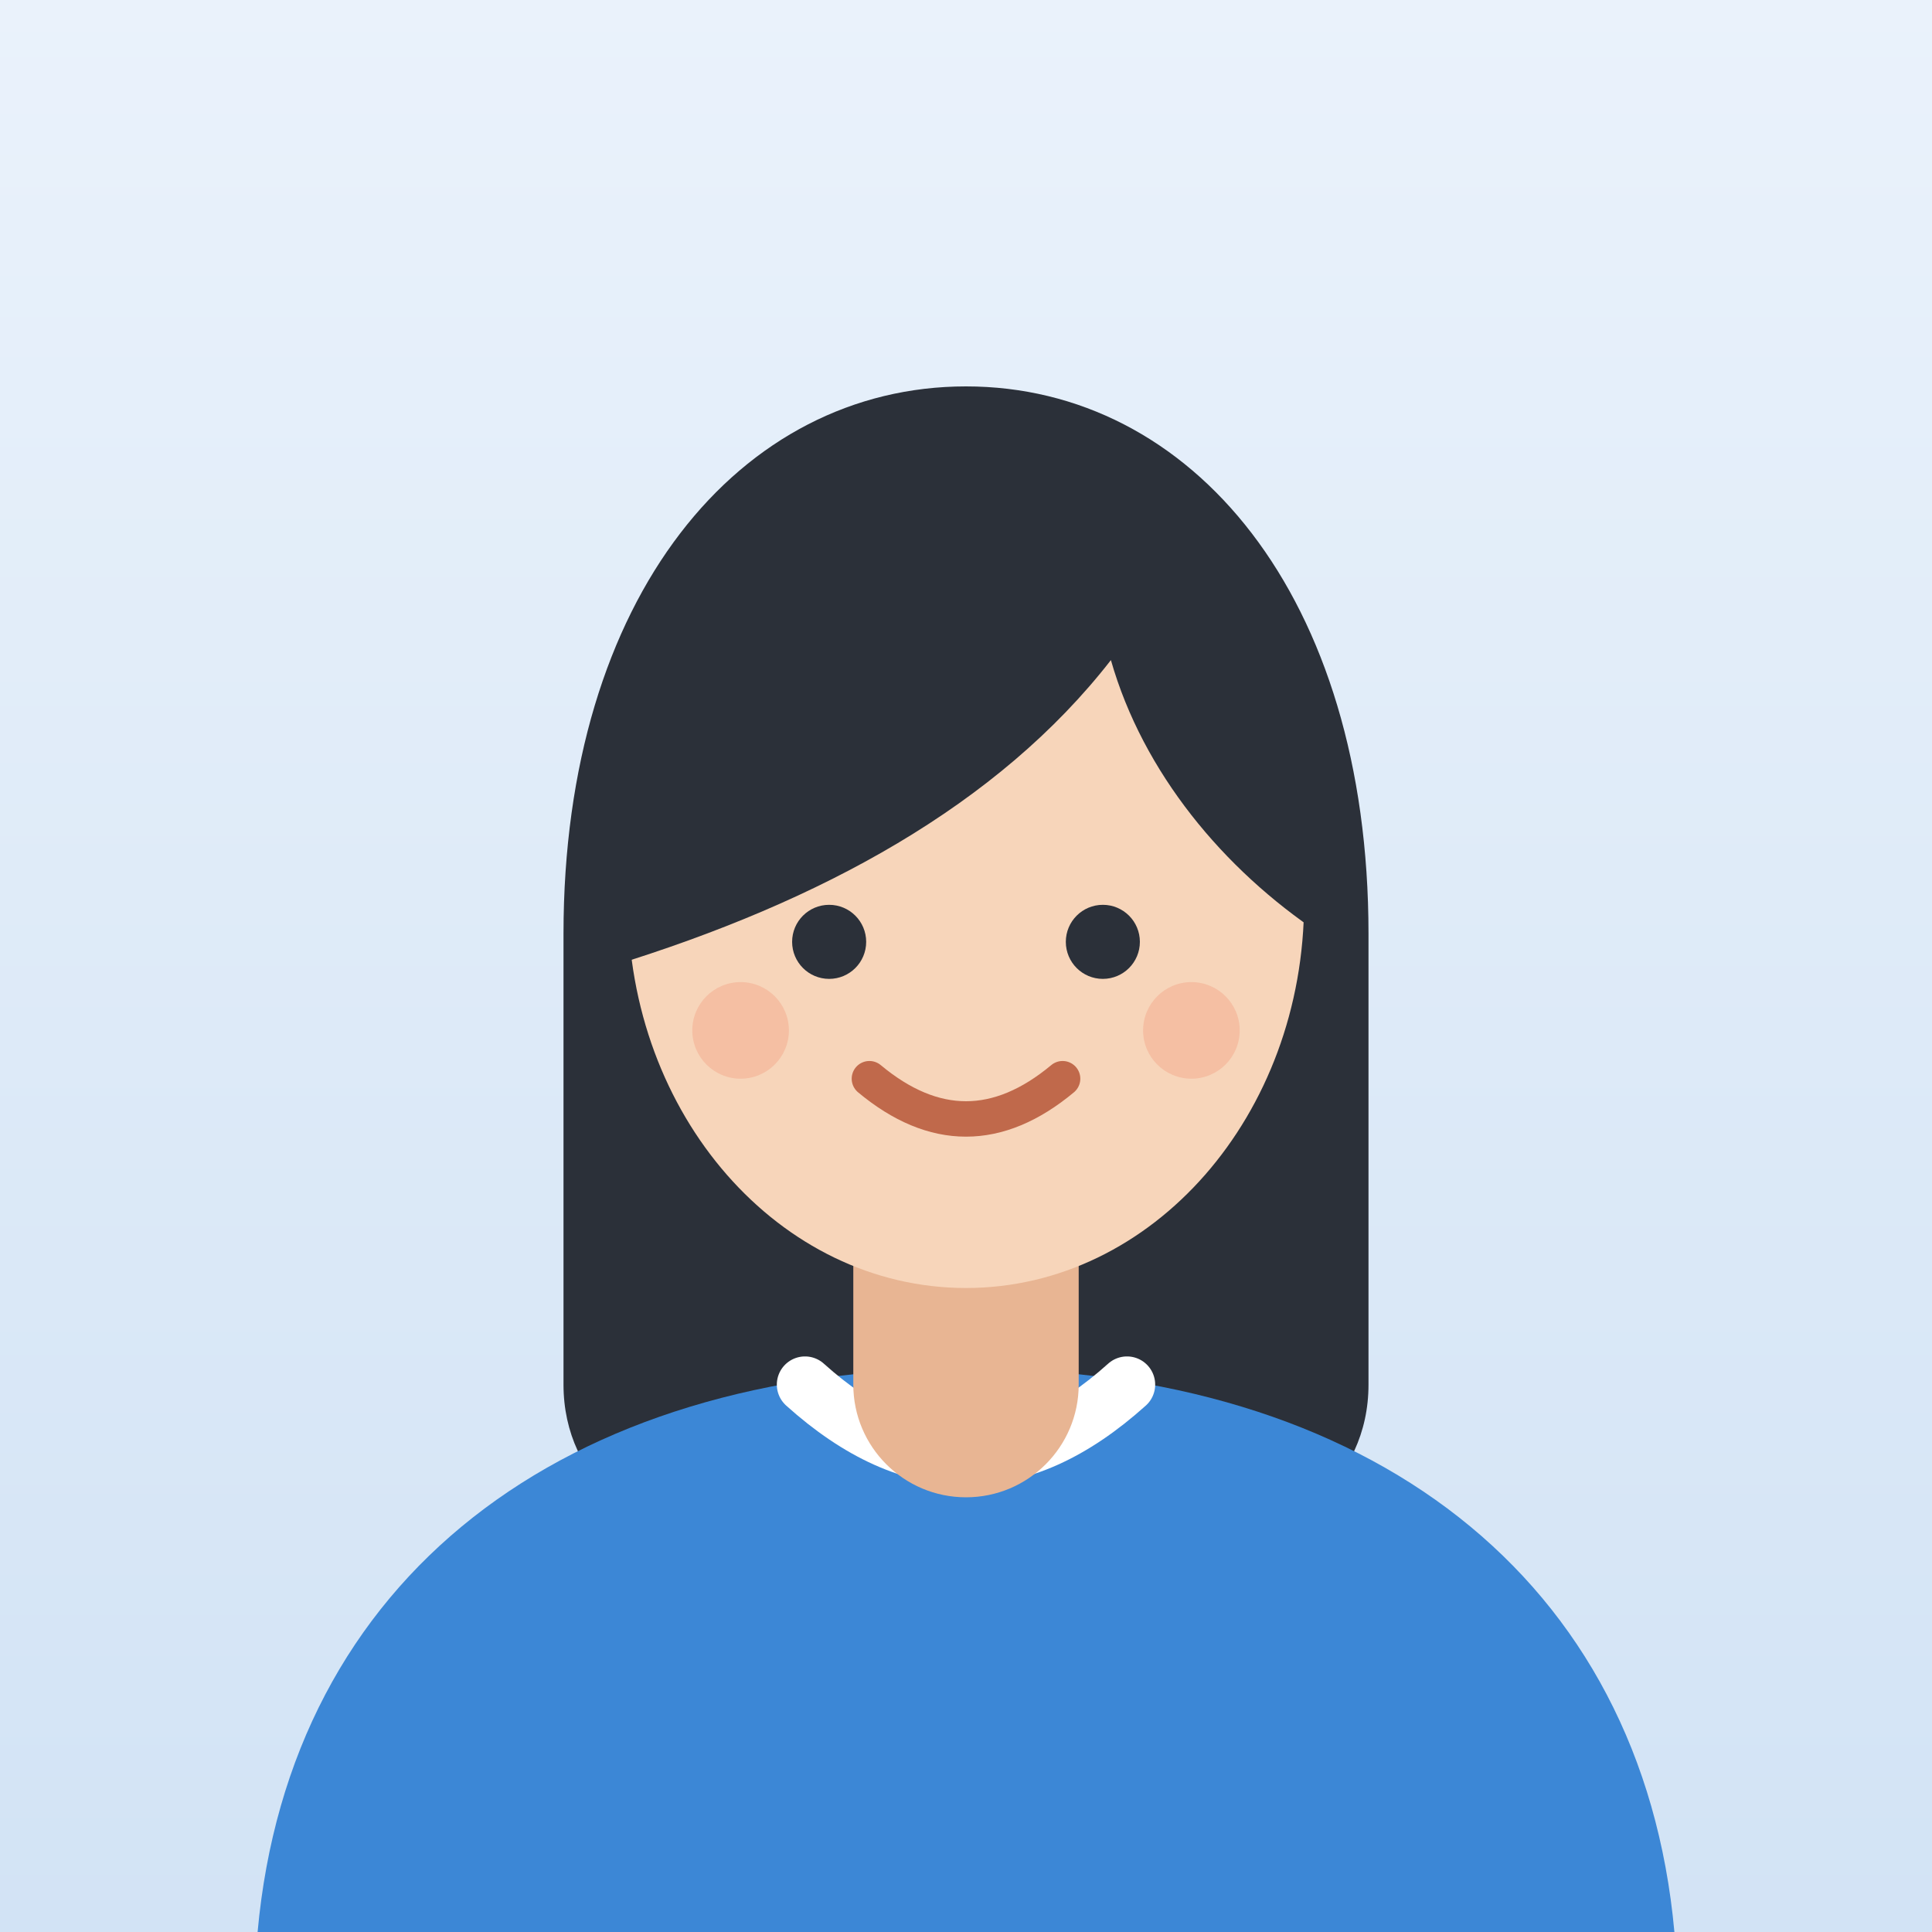
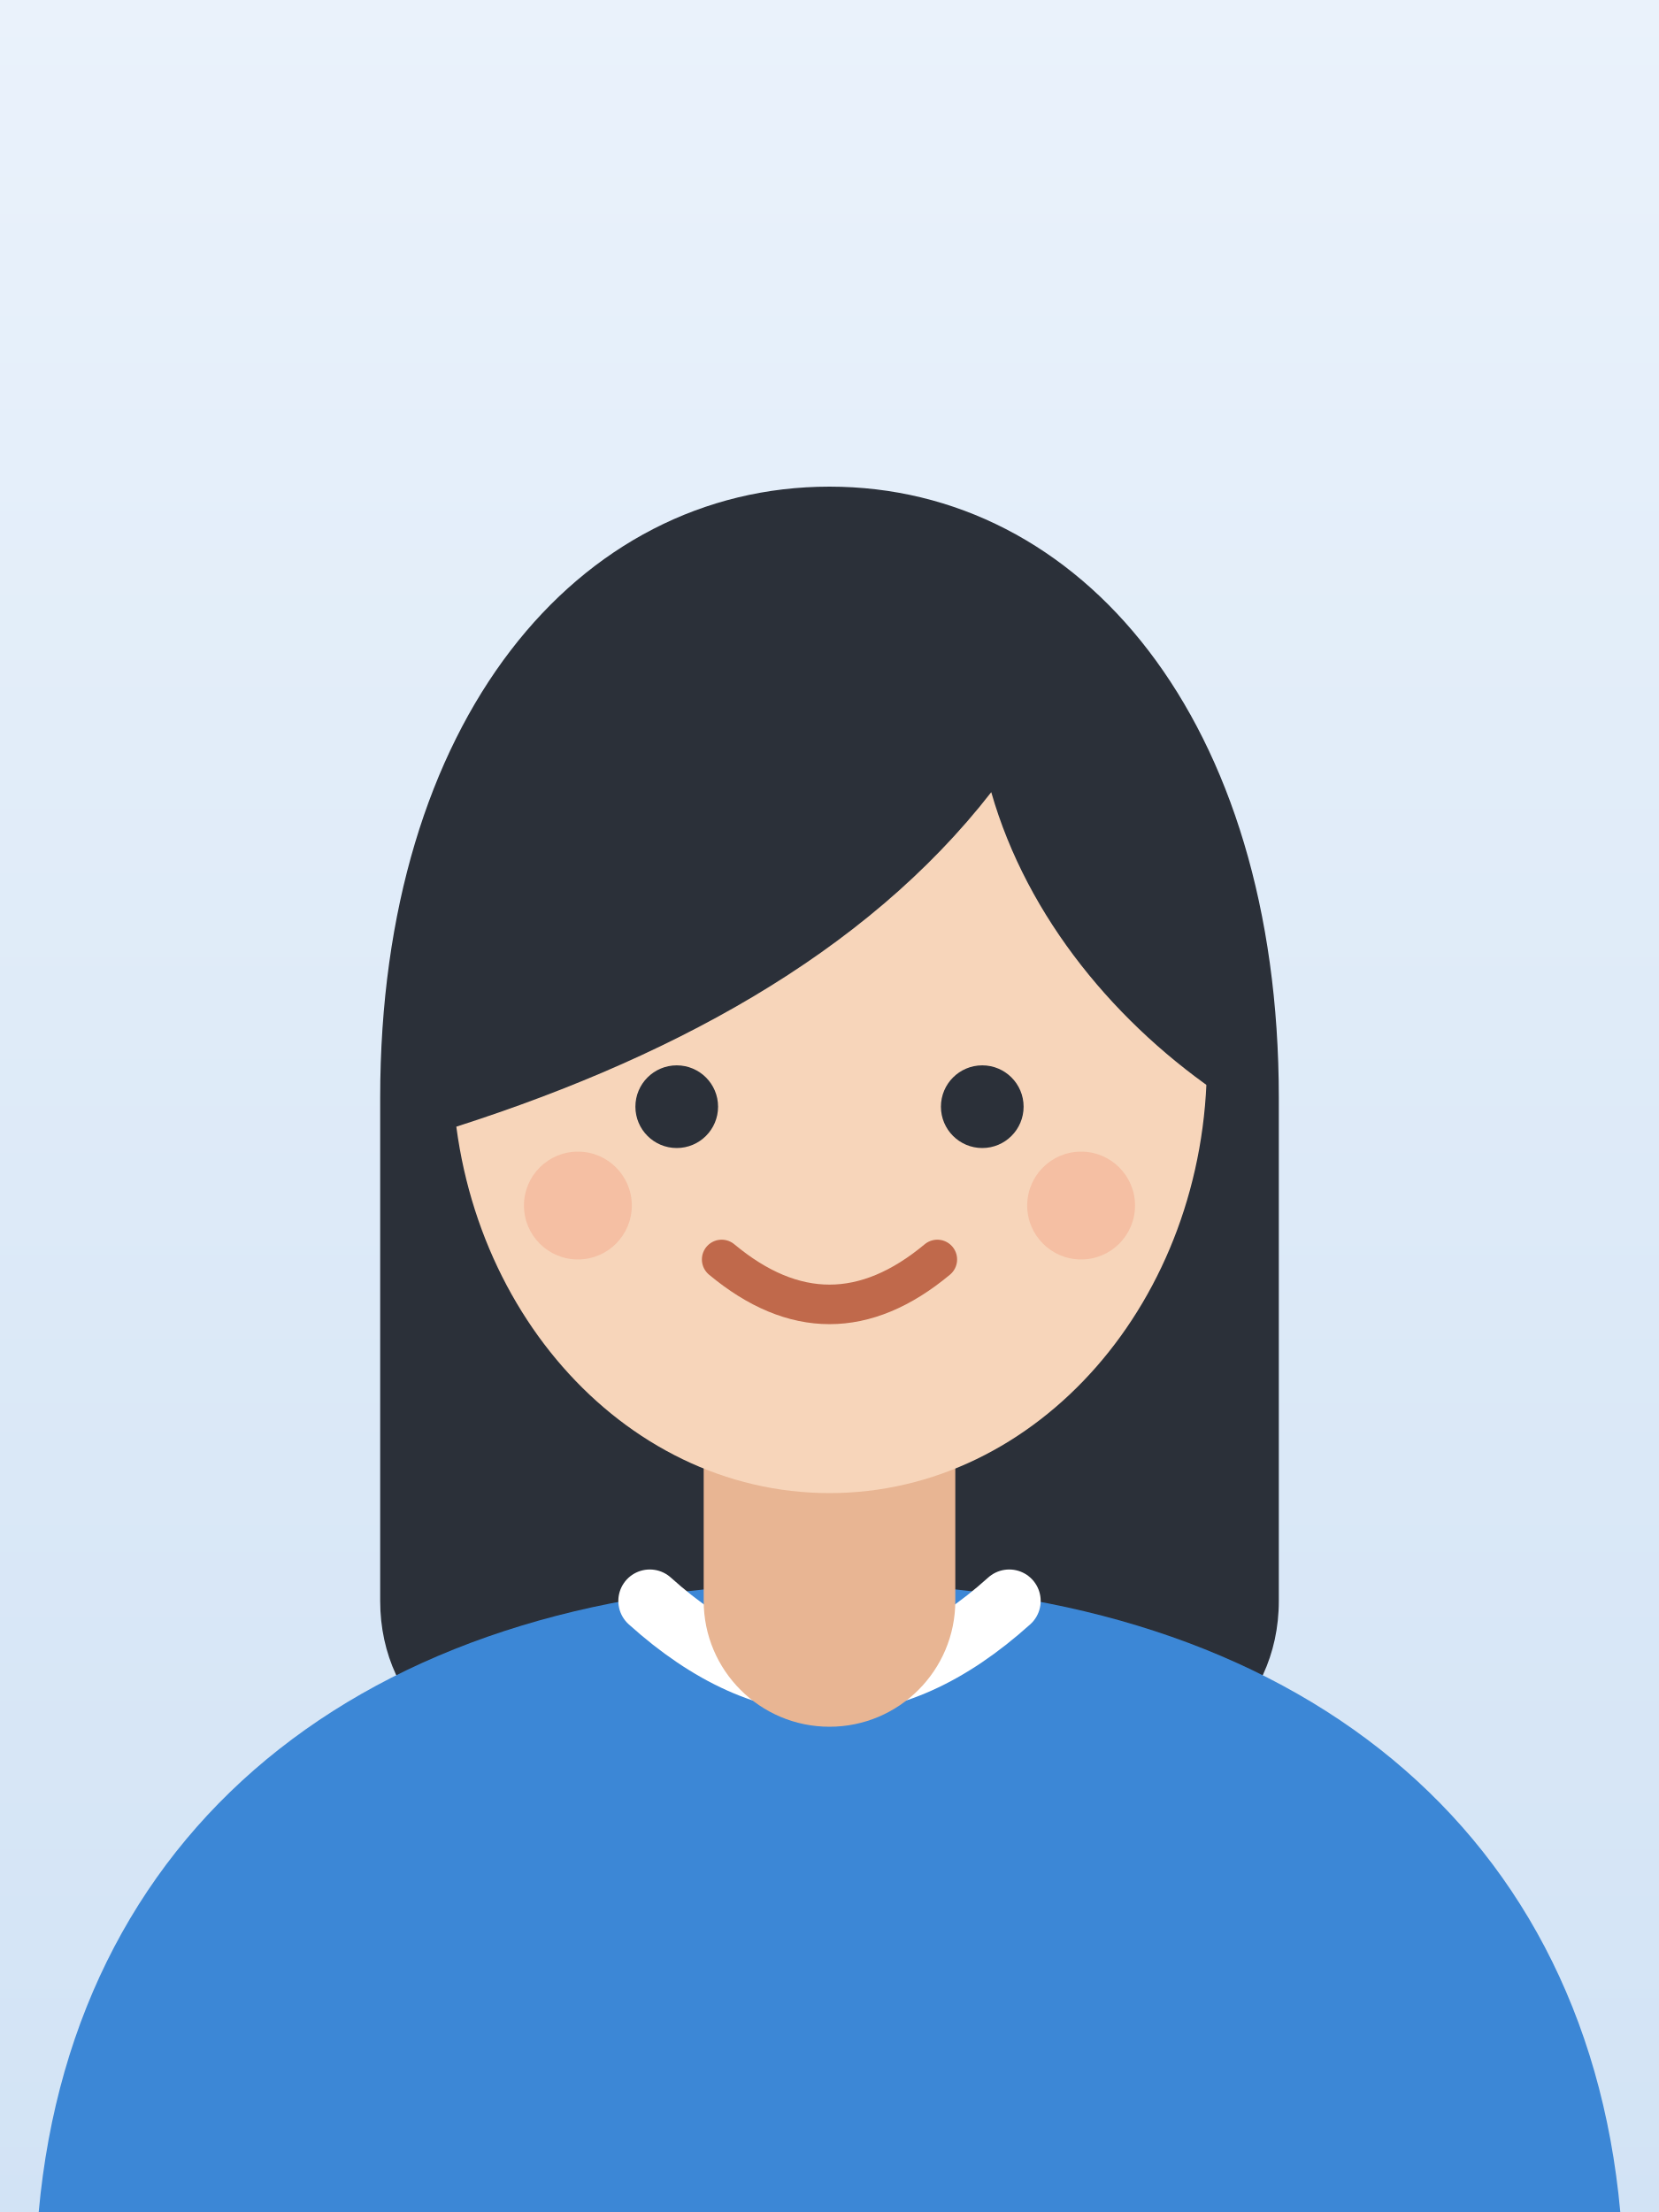
- <svg xmlns="http://www.w3.org/2000/svg" viewBox="0 0 120 120">
+ <svg xmlns="http://www.w3.org/2000/svg" viewBox="0 0 120 160">
  <defs>
    <linearGradient id="bg" x1="0" y1="0" x2="0" y2="1">
      <stop offset="0" stop-color="#eaf2fb" />
      <stop offset="1" stop-color="#d2e3f5" />
    </linearGradient>
  </defs>
-   <rect width="120" height="120" fill="url(#bg)" />
-   <path d="M35 58c0-21 11-34 25-34s25 13 25 34v28c0 6-5 10-11 10H46c-6 0-11-4-11-10z" fill="#2b3039" />
-   <path d="M16 120c2-22 19-35 44-35s42 13 44 35z" fill="#3c87d6" />
-   <path d="M50 86q10 9 20 0" fill="none" stroke="#fff" stroke-width="3.5" stroke-linecap="round" />
-   <path d="M53 72h14v14a7 7 0 0 1-14 0z" fill="#e8b593" />
-   <ellipse cx="60" cy="56" rx="21" ry="24" fill="#f7d5ba" />
-   <path d="M38 60c-2-21 8-34 22-34 15 0 24 12 22 32-6-4-11-10-13-17-7 9-18 15-31 19z" fill="#2b3039" />
-   <circle cx="51.5" cy="58.5" r="2.3" fill="#2b3039" />
-   <circle cx="68.5" cy="58.5" r="2.3" fill="#2b3039" />
-   <path d="M54 67q6 5 12 0" fill="none" stroke="#c0694b" stroke-width="2.2" stroke-linecap="round" />
-   <circle cx="46" cy="64" r="3" fill="#f2a487" opacity=".45" />
-   <circle cx="74" cy="64" r="3" fill="#f2a487" opacity=".45" />
+   <rect width="120" height="160" fill="url(#bg)" />
+   <g transform="translate(60 160) scale(1.3) translate(-60 -120)">
+     <path d="M35 58c0-21 11-34 25-34s25 13 25 34v28c0 6-5 10-11 10H46c-6 0-11-4-11-10z" fill="#2b3039" />
+     <path d="M16 120c2-22 19-35 44-35s42 13 44 35z" fill="#3c87d6" />
+     <path d="M50 86q10 9 20 0" fill="none" stroke="#fff" stroke-width="3.5" stroke-linecap="round" />
+     <path d="M53 72h14v14a7 7 0 0 1-14 0z" fill="#e8b593" />
+     <ellipse cx="60" cy="56" rx="21" ry="24" fill="#f7d5ba" />
+     <path d="M38 60c-2-21 8-34 22-34 15 0 24 12 22 32-6-4-11-10-13-17-7 9-18 15-31 19z" fill="#2b3039" />
+     <circle cx="51.5" cy="58.5" r="2.3" fill="#2b3039" />
+     <circle cx="68.5" cy="58.5" r="2.3" fill="#2b3039" />
+     <path d="M54 67q6 5 12 0" fill="none" stroke="#c0694b" stroke-width="2.2" stroke-linecap="round" />
+     <circle cx="46" cy="64" r="3" fill="#f2a487" opacity=".45" />
+     <circle cx="74" cy="64" r="3" fill="#f2a487" opacity=".45" />
+   </g>
</svg>
